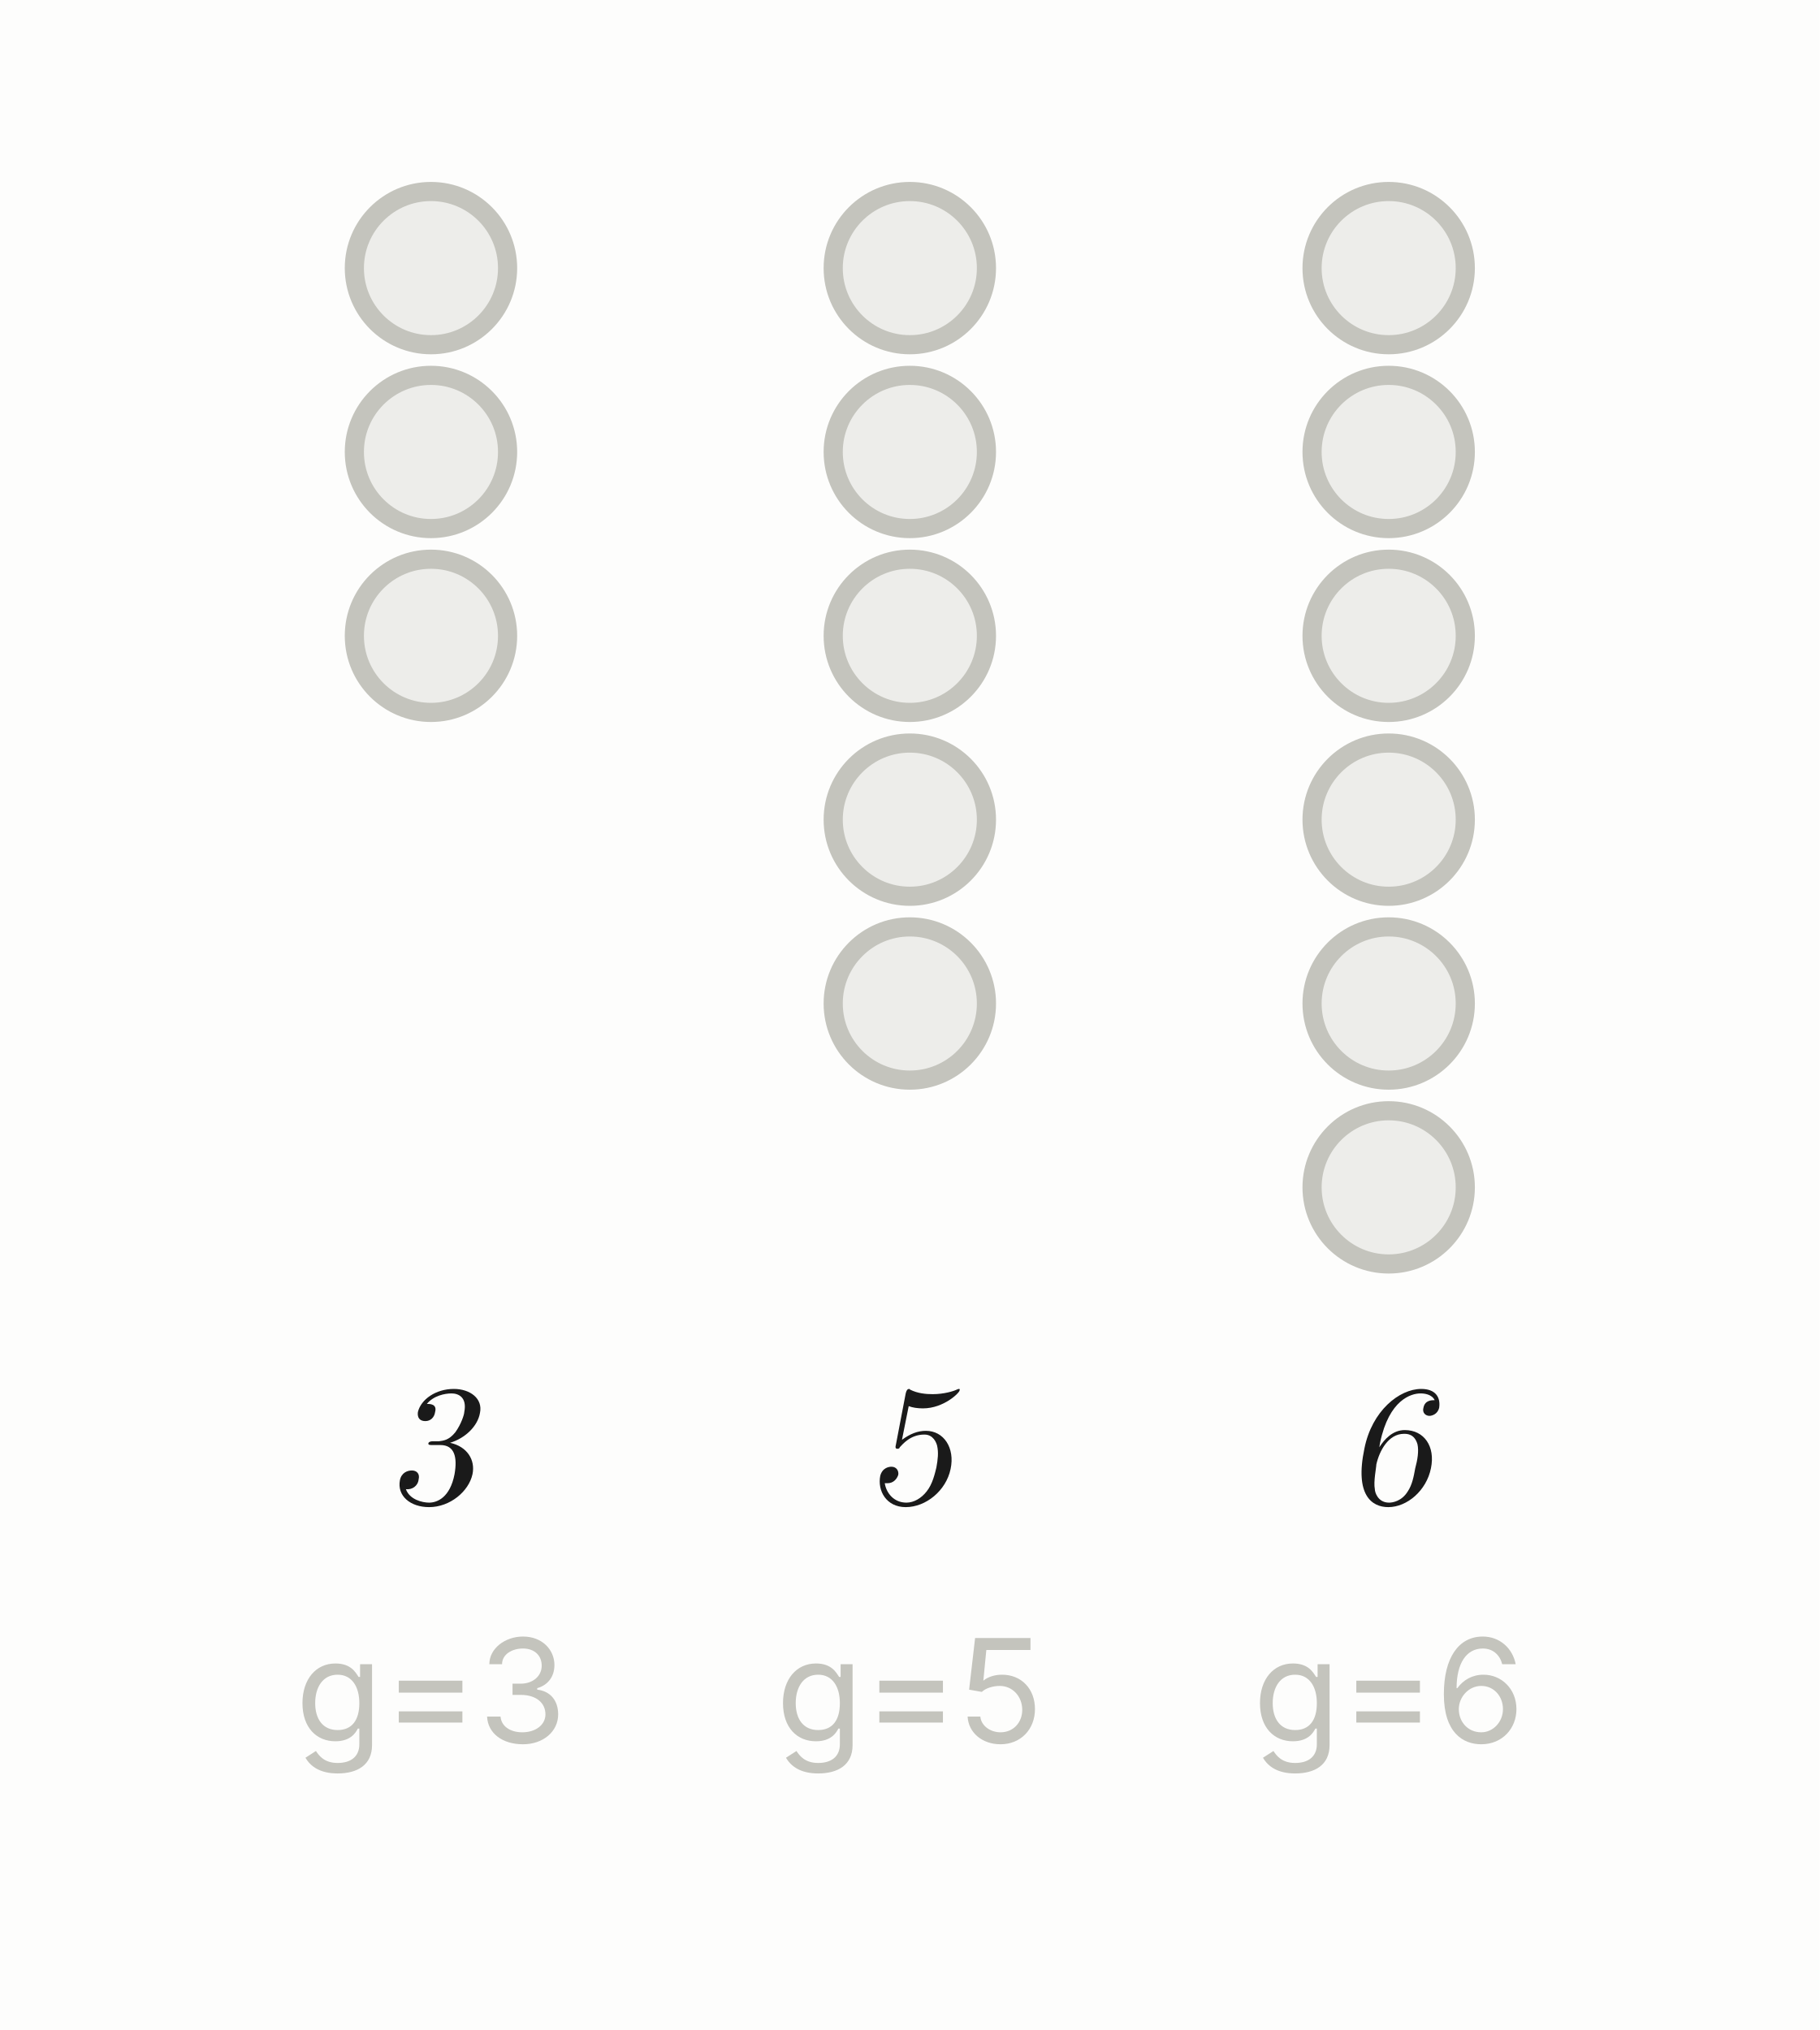
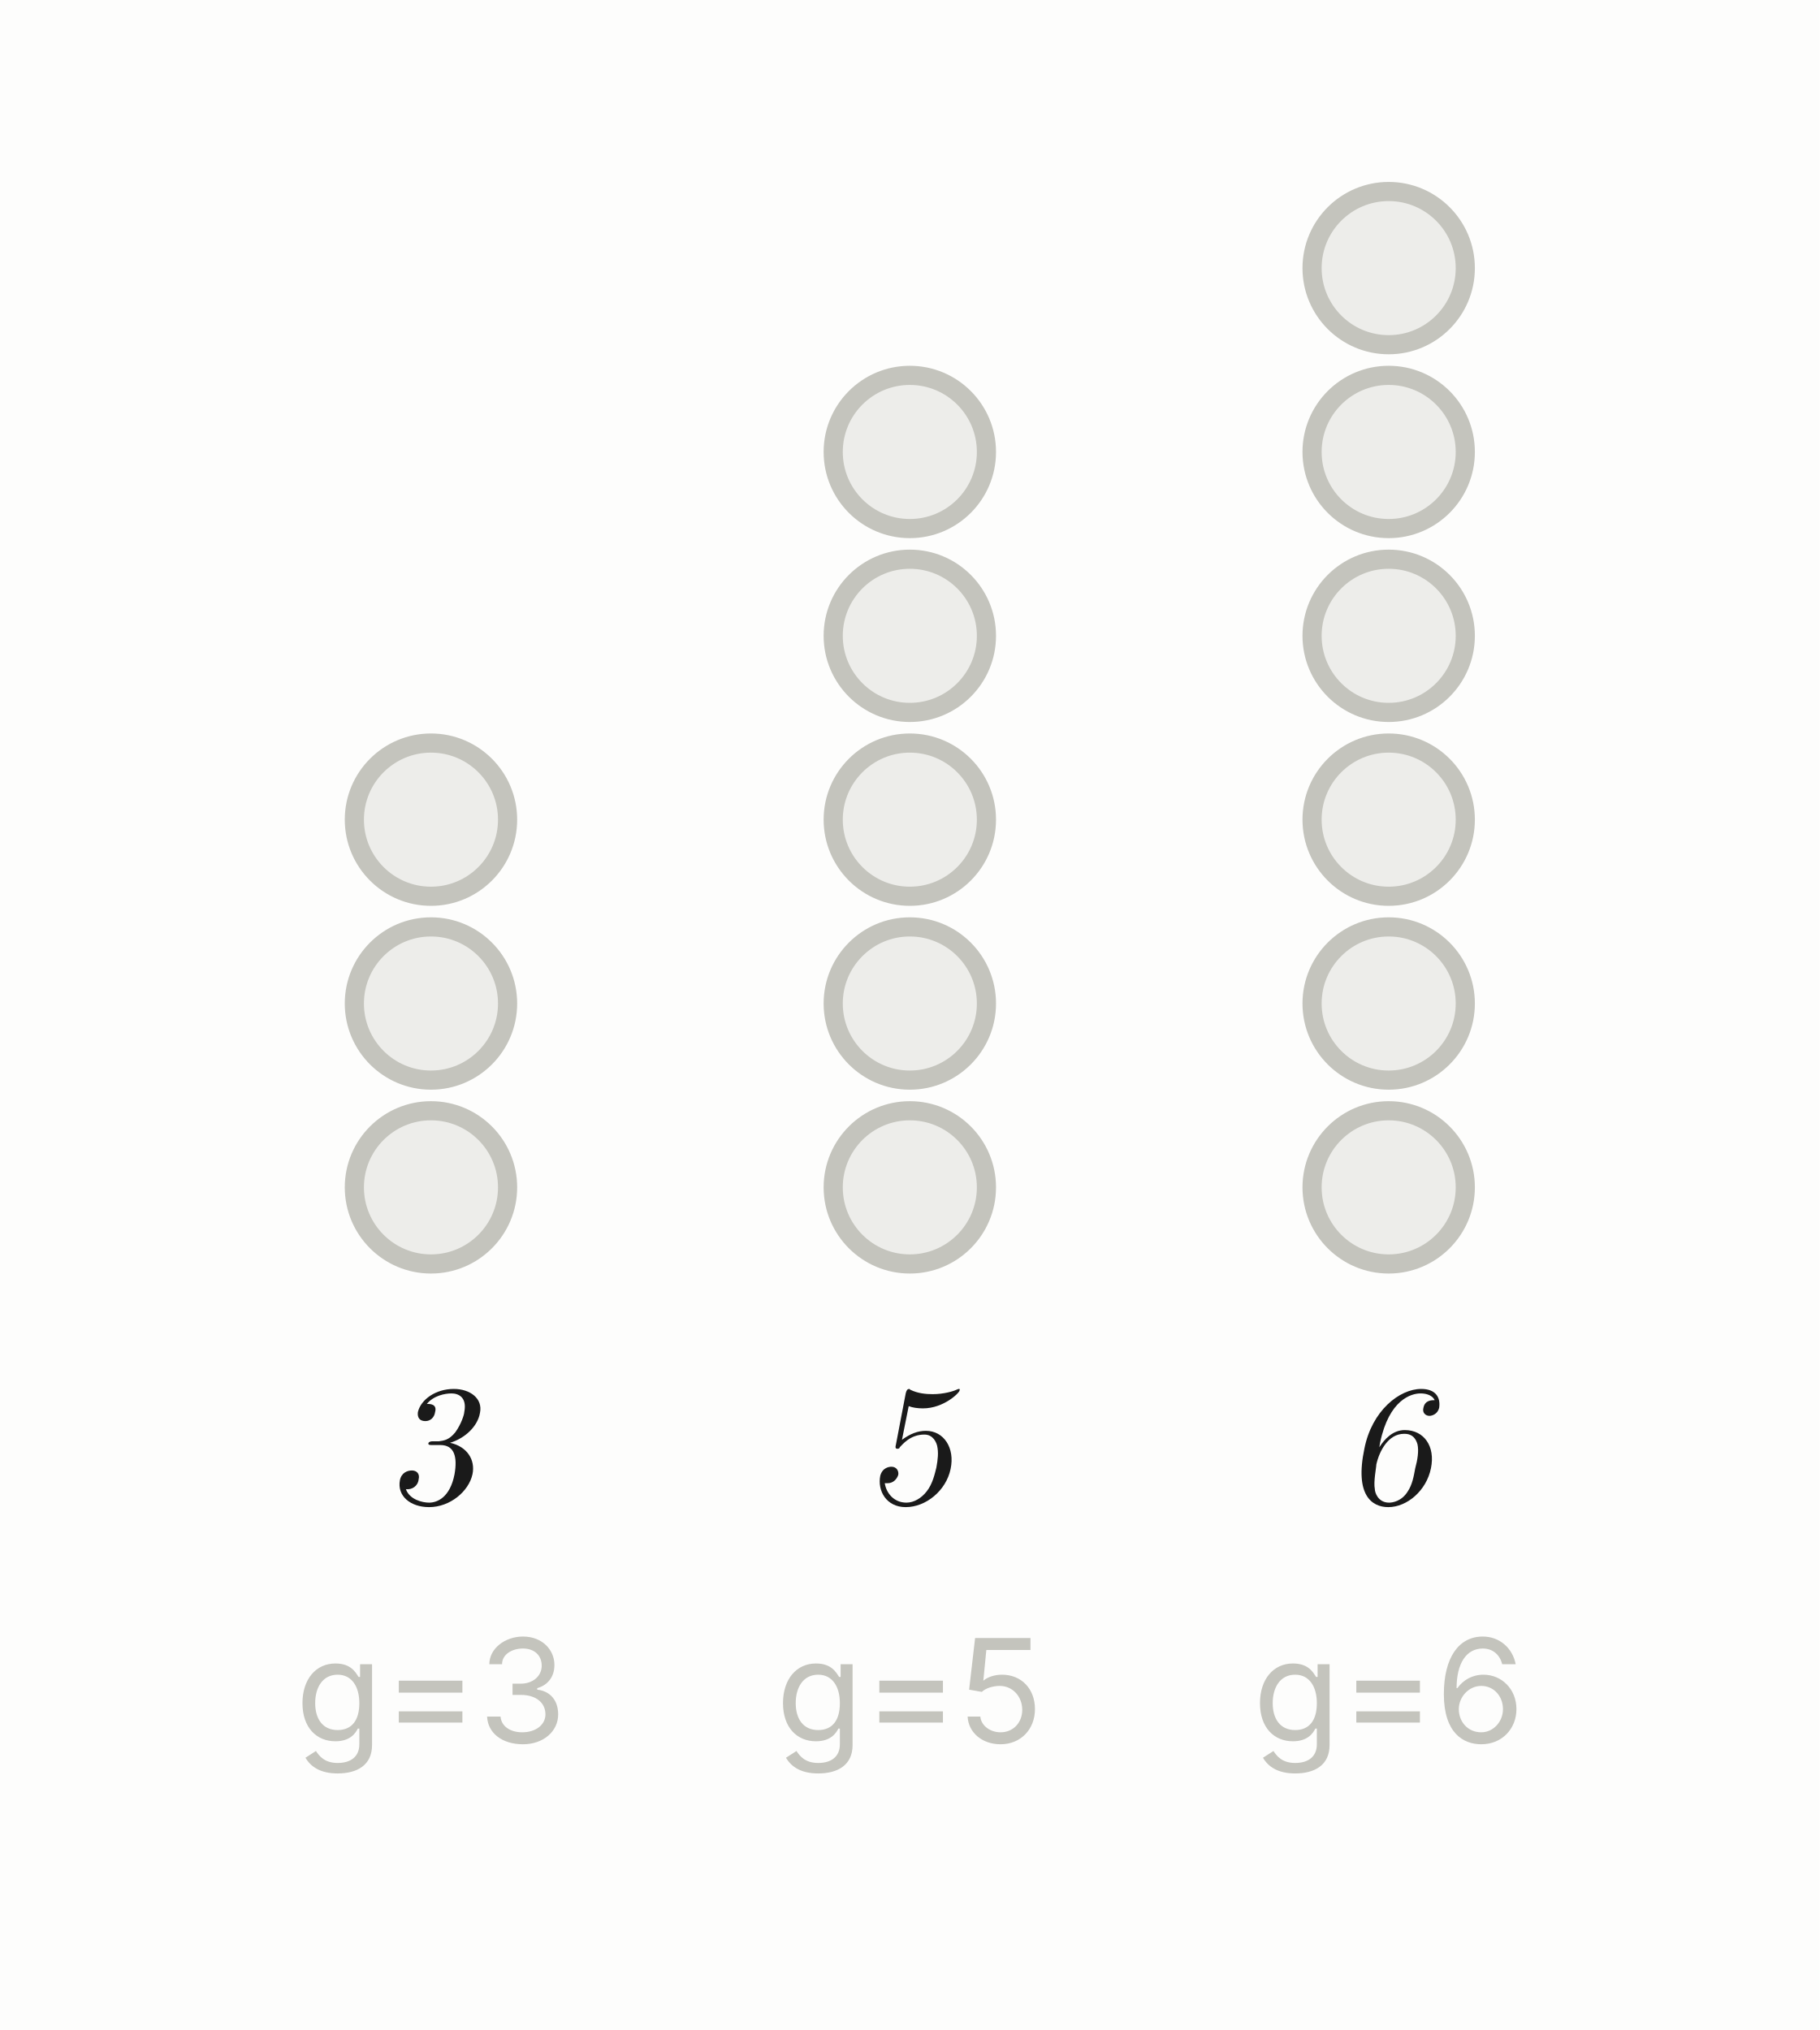
<svg xmlns="http://www.w3.org/2000/svg" viewBox="-4 -1.6 38 42.4">
  <rect fill="#FDFDFC" height="42.4" width="38" x="-4" y="-1.6" />
  <defs>
    <pattern height="8" id="cv-pat-1" patternUnits="userSpaceOnUse" width="8">
      <rect fill="#0072B2" height="8" width="8" />
    </pattern>
    <pattern height="8" id="cv-pat-2" patternUnits="userSpaceOnUse" width="8">
      <rect fill="#9ED9F5" height="8" width="8" />
      <line stroke="#3E8BB5" stroke-width="1.2" x1="0" x2="8" y1="8" y2="0" />
      <line stroke="#3E8BB5" stroke-width="1.2" x1="-1" x2="1" y1="1" y2="-1" />
      <line stroke="#3E8BB5" stroke-width="1.2" x1="7" x2="9" y1="9" y2="7" />
    </pattern>
    <pattern height="8" id="cv-pat-3" patternUnits="userSpaceOnUse" width="8">
      <rect fill="#D55E00" height="8" width="8" />
      <line stroke="#8A3D00" stroke-width="1.2" x1="0" x2="8" y1="0" y2="8" />
      <line stroke="#8A3D00" stroke-width="1.2" x1="-1" x2="1" y1="7" y2="9" />
      <line stroke="#8A3D00" stroke-width="1.2" x1="7" x2="9" y1="-1" y2="1" />
    </pattern>
    <pattern height="8" id="cv-pat-4" patternUnits="userSpaceOnUse" width="8">
      <rect fill="#009E73" height="8" width="8" />
      <circle cx="4" cy="4" fill="#006147" r="1.4" />
    </pattern>
    <pattern height="8" id="cv-pat-5" patternUnits="userSpaceOnUse" width="8">
      <rect fill="#E69F00" height="8" width="8" />
      <line stroke="#9A6B00" stroke-width="1.2" x1="0" x2="8" y1="4" y2="4" />
      <line stroke="#9A6B00" stroke-width="1.2" x1="4" x2="4" y1="0" y2="8" />
    </pattern>
    <pattern height="8" id="cv-pat-6" patternUnits="userSpaceOnUse" width="8">
      <rect fill="#CC79A7" height="8" width="8" />
      <line stroke="#8A4E70" stroke-width="1.2" x1="0" x2="8" y1="4" y2="4" />
    </pattern>
    <pattern height="8" id="cv-pat-7" patternUnits="userSpaceOnUse" width="8">
      <rect fill="#F0E442" height="8" width="8" />
      <line stroke="#9C9400" stroke-width="1.2" x1="4" x2="4" y1="0" y2="8" />
    </pattern>
    <pattern height="8" id="cv-pat-8" patternUnits="userSpaceOnUse" width="8">
      <rect fill="#3A3A3A" height="8" width="8" />
      <line stroke="#000000" stroke-width="1.2" x1="0" x2="8" y1="0" y2="8" />
      <line stroke="#000000" stroke-width="1.2" x1="0" x2="8" y1="8" y2="0" />
    </pattern>
  </defs>
  <g class="cv-game">
    <g>
-       <circle cx="5" cy="4" fill="#EDEDEA" r="1.6" stroke="#C4C4BD" stroke-width="0.4" />
-       <circle cx="5" cy="7.84" fill="#EDEDEA" r="1.6" stroke="#C4C4BD" stroke-width="0.4" />
-       <circle cx="5" cy="11.68" fill="#EDEDEA" r="1.6" stroke="#C4C4BD" stroke-width="0.4" />
+       <circle cx="5" cy="15.52" fill="#EDEDEA" r="1.6" stroke="#C4C4BD" stroke-width="0.4" />
+       <circle cx="5" cy="19.36" fill="#EDEDEA" r="1.6" stroke="#C4C4BD" stroke-width="0.4" />
+       <circle cx="5" cy="23.2" fill="#EDEDEA" r="1.6" stroke="#C4C4BD" stroke-width="0.4" />
    </g>
    <text fill="#1A1A1A" font-family="'KaTeX_Main', 'Latin Modern Math', serif" font-size="3.6" font-style="italic" text-anchor="middle" x="5" y="29.8">3</text>
    <text fill="#C4C4BD" font-family="'Inter', 'Segoe UI', system-ui, sans-serif" font-size="3" text-anchor="middle" x="5" y="34.8">g=3</text>
    <g>
-       <circle cx="15" cy="4" fill="#EDEDEA" r="1.6" stroke="#C4C4BD" stroke-width="0.4" />
      <circle cx="15" cy="7.84" fill="#EDEDEA" r="1.6" stroke="#C4C4BD" stroke-width="0.4" />
      <circle cx="15" cy="11.68" fill="#EDEDEA" r="1.6" stroke="#C4C4BD" stroke-width="0.4" />
      <circle cx="15" cy="15.52" fill="#EDEDEA" r="1.6" stroke="#C4C4BD" stroke-width="0.4" />
      <circle cx="15" cy="19.36" fill="#EDEDEA" r="1.6" stroke="#C4C4BD" stroke-width="0.4" />
+       <circle cx="15" cy="23.2" fill="#EDEDEA" r="1.6" stroke="#C4C4BD" stroke-width="0.4" />
    </g>
    <text fill="#1A1A1A" font-family="'KaTeX_Main', 'Latin Modern Math', serif" font-size="3.6" font-style="italic" text-anchor="middle" x="15" y="29.8">5</text>
    <text fill="#C4C4BD" font-family="'Inter', 'Segoe UI', system-ui, sans-serif" font-size="3" text-anchor="middle" x="15" y="34.8">g=5</text>
    <g>
      <circle cx="25" cy="4" fill="#EDEDEA" r="1.6" stroke="#C4C4BD" stroke-width="0.4" />
      <circle cx="25" cy="7.84" fill="#EDEDEA" r="1.6" stroke="#C4C4BD" stroke-width="0.4" />
      <circle cx="25" cy="11.68" fill="#EDEDEA" r="1.6" stroke="#C4C4BD" stroke-width="0.4" />
      <circle cx="25" cy="15.52" fill="#EDEDEA" r="1.6" stroke="#C4C4BD" stroke-width="0.4" />
      <circle cx="25" cy="19.36" fill="#EDEDEA" r="1.6" stroke="#C4C4BD" stroke-width="0.4" />
      <circle cx="25" cy="23.2" fill="#EDEDEA" r="1.6" stroke="#C4C4BD" stroke-width="0.4" />
    </g>
    <text fill="#1A1A1A" font-family="'KaTeX_Main', 'Latin Modern Math', serif" font-size="3.6" font-style="italic" text-anchor="middle" x="25" y="29.8">6</text>
    <text fill="#C4C4BD" font-family="'Inter', 'Segoe UI', system-ui, sans-serif" font-size="3" text-anchor="middle" x="25" y="34.8">g=6</text>
  </g>
</svg>
